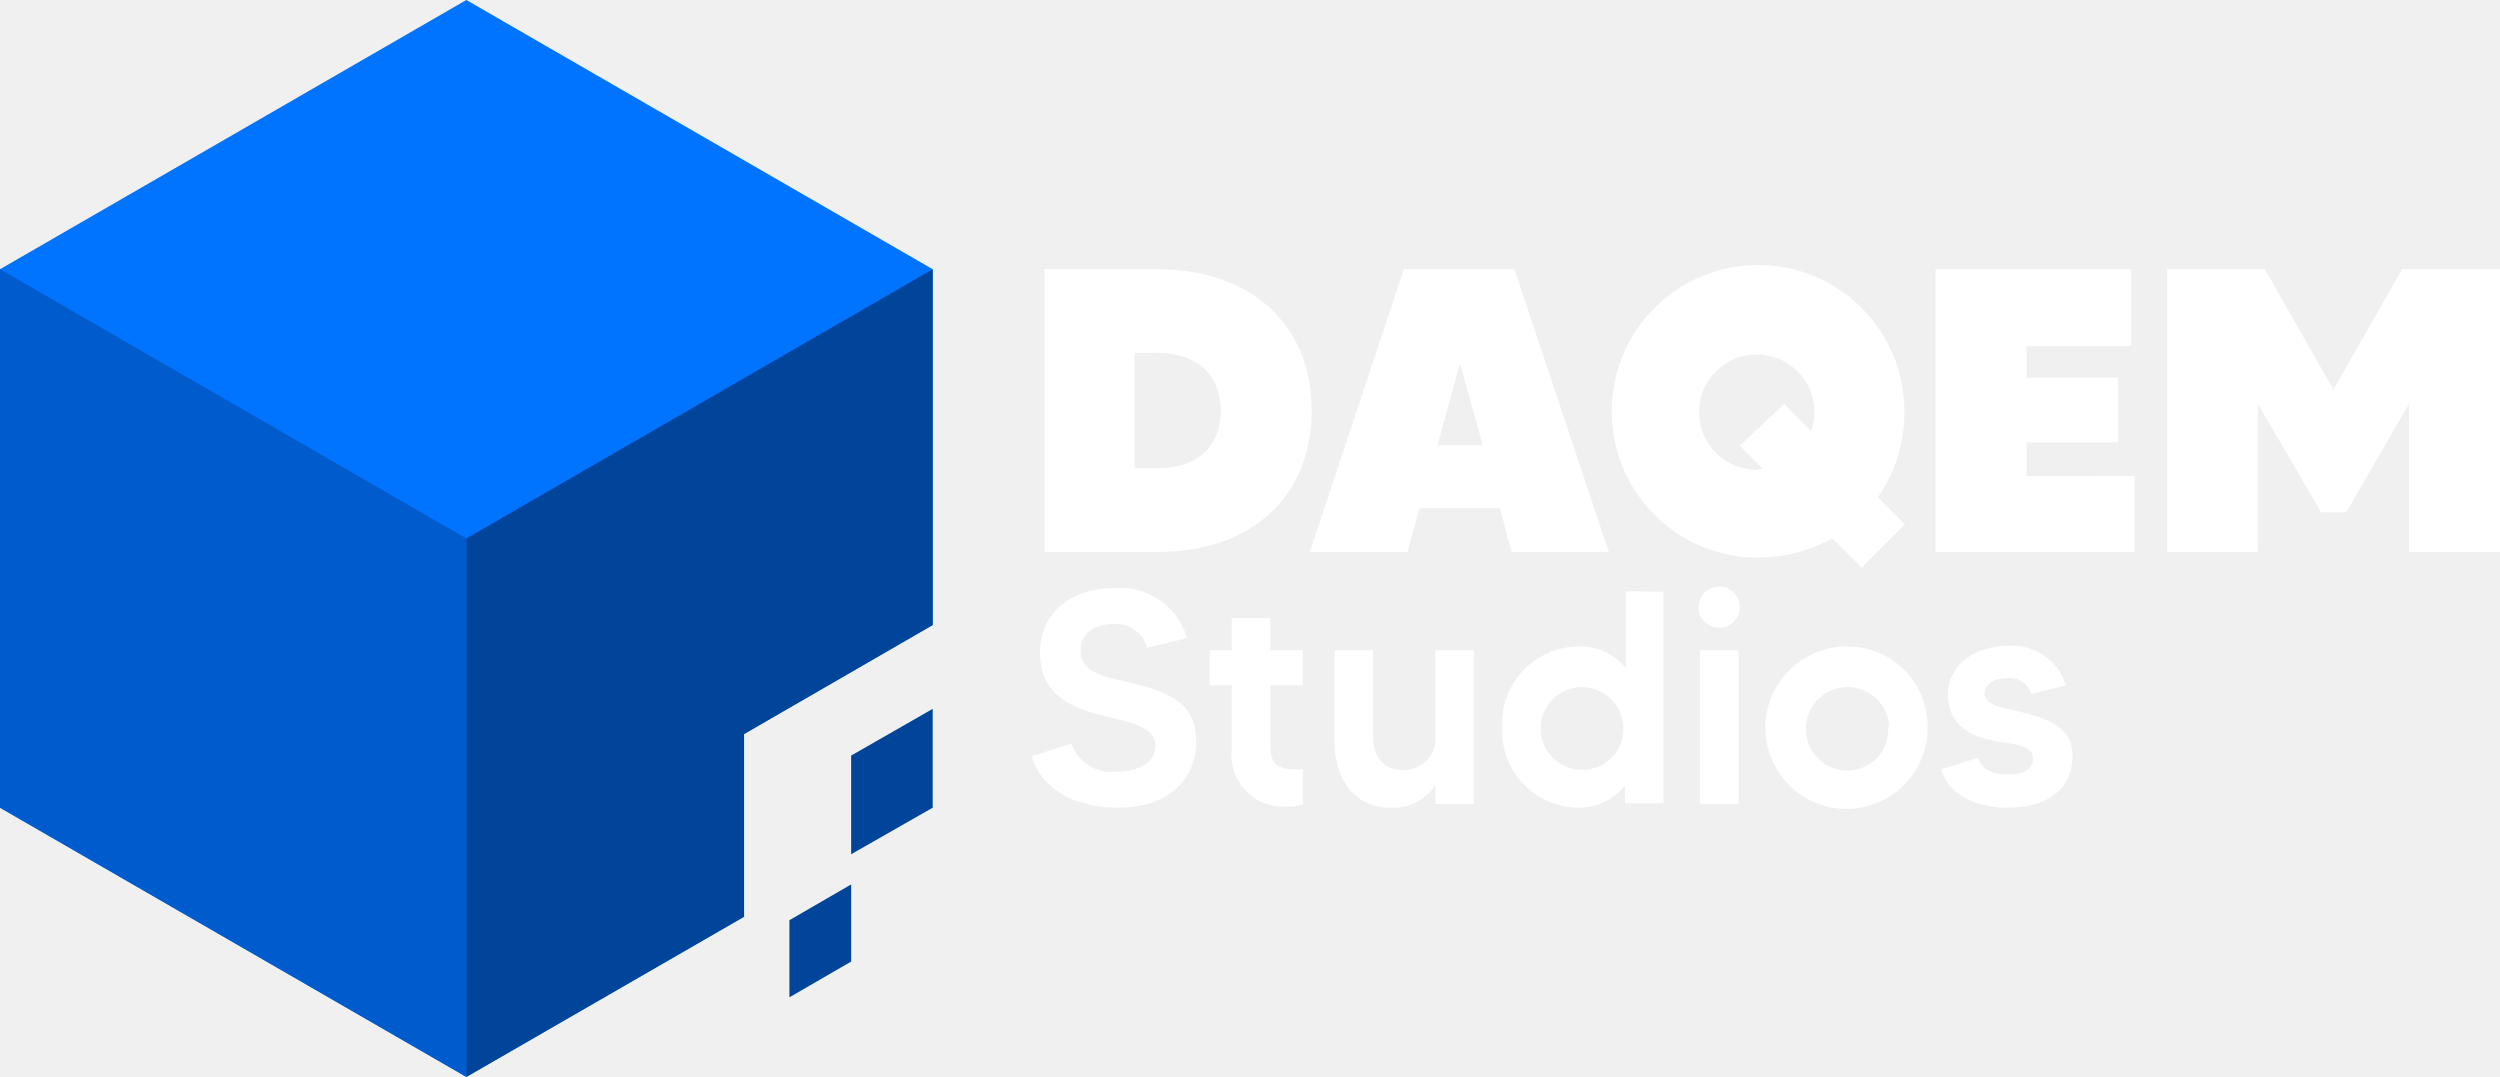
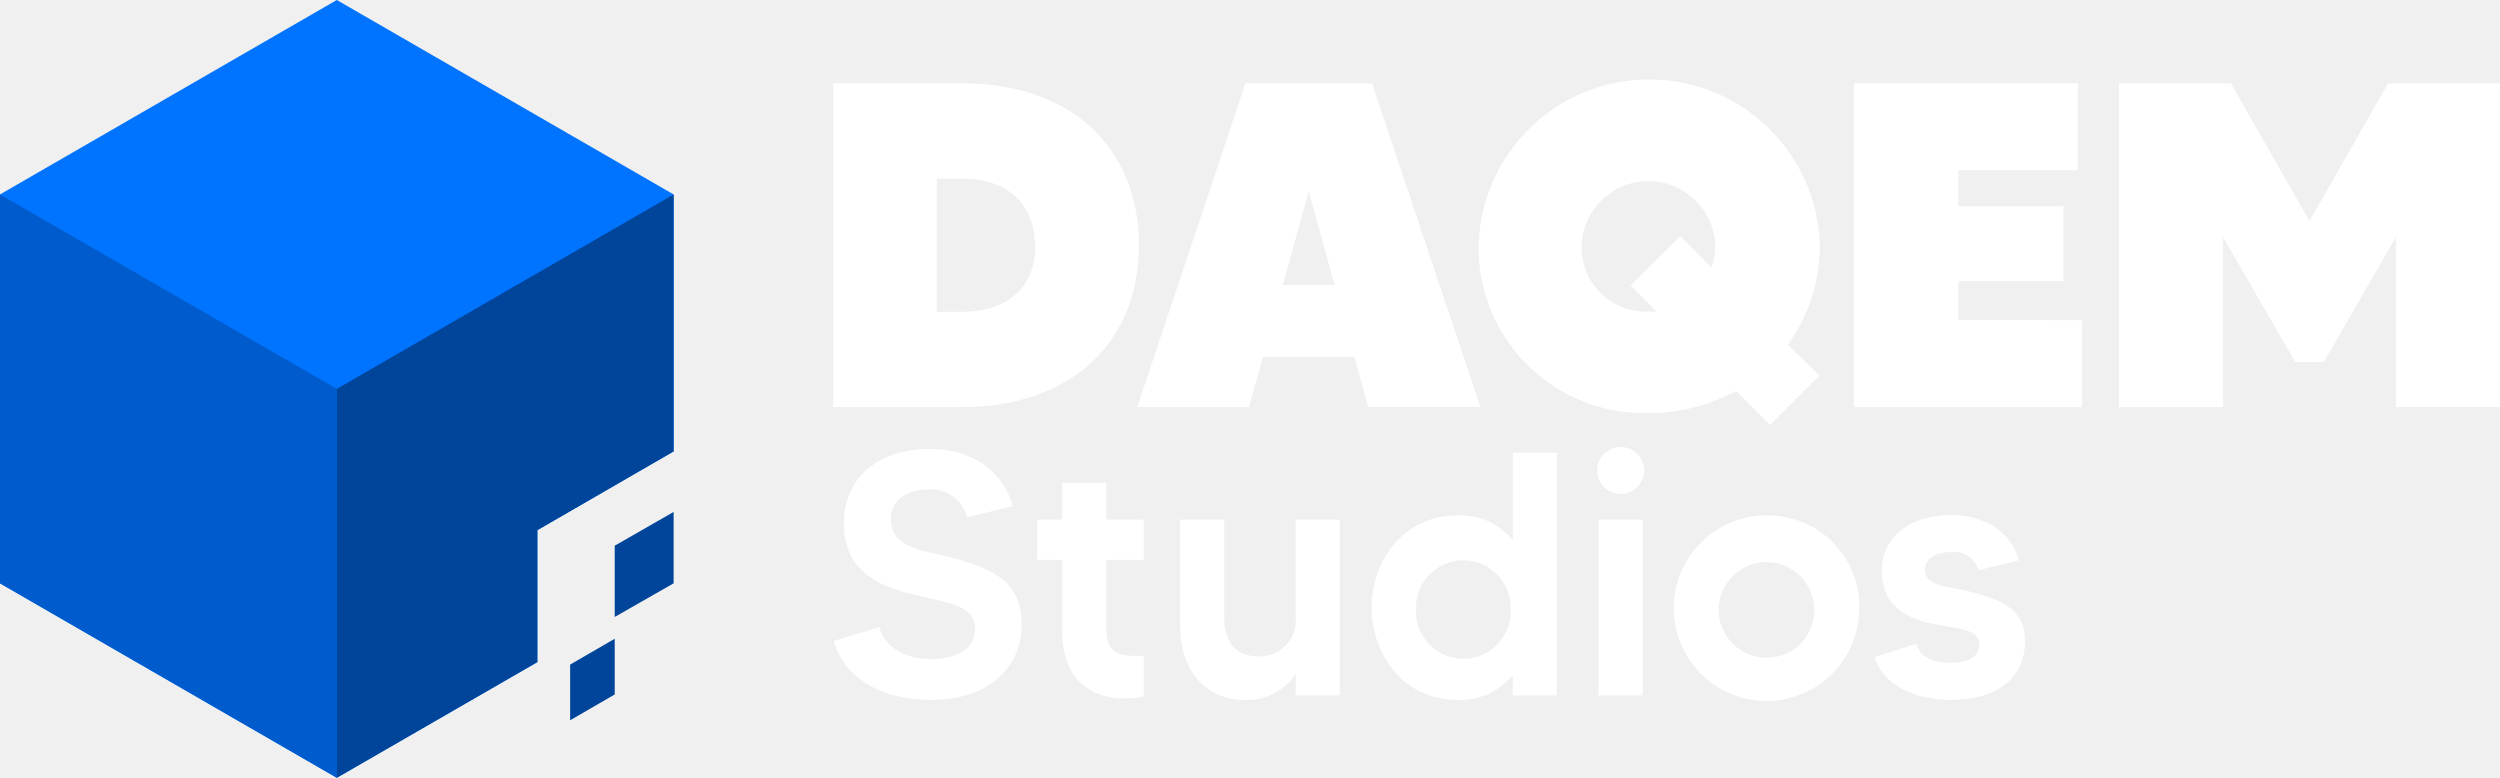
- <svg xmlns="http://www.w3.org/2000/svg" id="Layer_1" data-name="Layer 1" viewBox="0 0 130 56">
+ <svg xmlns="http://www.w3.org/2000/svg" id="Layer_1" data-name="Layer 1" viewBox="0 0 180 56">
  <defs>
    <style>.cls-1{fill:#0073ff;}.cls-2{fill:#005ccc;}.cls-3{fill:#004599;}.cls-4{fill:#fff;}</style>
  </defs>
  <polygon class="cls-1" points="48.5 14 48.5 32.5 38.69 38.17 38.69 47.67 24.25 56 0 42 0 14 24.25 0 48.5 14" />
  <polygon class="cls-2" points="0 14 0 42 24.25 56 24.25 28 0 14" />
  <polygon class="cls-3" points="24.25 56 24.25 28 48.5 14 48.5 32.5 38.69 38.17 38.69 47.67 24.25 56" />
  <polygon class="cls-3" points="44.26 39.29 48.5 36.86 48.5 42 44.26 44.42 44.26 39.29" />
  <polygon class="cls-3" points="44.26 45.99 44.26 50 41.05 51.86 41.05 47.85 44.26 45.99" />
-   <path class="cls-4" d="M68.21,21.35c0,4.47-3.13,7.35-8,7.35H54.31V14h5.86C65.08,14,68.21,16.9,68.21,21.35Zm-4.73,0c0-1.76-1.13-3-3.31-3H59v6h1.14C62.35,24.37,63.48,23.13,63.48,21.35Z" />
-   <path class="cls-4" d="M78,26.43H73.82l-.63,2.27H68.11L73,14h5.75l4.91,14.7H78.6Zm-.9-3.28-1.18-4.26-1.17,4.26Z" />
-   <path class="cls-4" d="M97.65,25.86l1.41,1.41-2.25,2.25L95.28,28a8.25,8.25,0,0,1-4,1,7.61,7.61,0,1,1,7.75-7.62A7.67,7.67,0,0,1,97.65,25.86Zm-6-1.49-1.18-1.19L92.78,21l1.4,1.43a3.09,3.09,0,0,0,.17-1,3,3,0,1,0-3,3Z" />
-   <path class="cls-4" d="M111,24.75V28.7H100.65V14h10.17V18h-5.44v1.64h4.76V23h-4.76v1.76Z" />
-   <path class="cls-4" d="M130,14V28.7h-4.73V21L122,26.64h-1.3L117.41,21V28.7h-4.72V14h5.08l3.57,6.26L124.91,14Z" />
-   <path class="cls-4" d="M62.2,38.59C62.2,40.31,61,42,58.09,42c-2.06,0-3.9-.86-4.44-2.68l2.06-.65a2.19,2.19,0,0,0,2.37,1.45c1.1,0,2-.42,2-1.37s-1.24-1.18-3-1.61c-2.22-.55-3-1.66-3-3.19,0-2.08,1.59-3.37,3.89-3.37a3.62,3.62,0,0,1,3.76,2.6l-2.08.5a1.68,1.68,0,0,0-1.79-1.23c-.92,0-1.67.47-1.67,1.36,0,1.24,1.4,1.41,2.42,1.65C61.26,36.06,62.2,36.81,62.2,38.59Z" />
-   <path class="cls-4" d="M66.05,35.63v2.92c0,.91.12,1.45,1.22,1.45a3.73,3.73,0,0,0,.48,0v1.83a2.74,2.74,0,0,1-.84.11,2.69,2.69,0,0,1-2.86-3V35.63H62.91V33.81h1.14V32.14h2v1.67h1.7v1.82Z" />
-   <path class="cls-4" d="M76.64,33.81v8h-2v-1A2.57,2.57,0,0,1,72.33,42c-2,0-2.93-1.64-2.93-3.33V33.81h2v4.44c0,1,.43,1.79,1.54,1.79a1.63,1.63,0,0,0,1.7-1.79V33.81Z" />
-   <path class="cls-4" d="M86.5,30.77v11h-2v-.93A3.05,3.05,0,0,1,82,42a4,4,0,0,1-3.89-4.19A4,4,0,0,1,82,33.62a3,3,0,0,1,2.55,1.13v-4Zm-2.09,7a2.15,2.15,0,1,0-2.14,2.26A2.11,2.11,0,0,0,84.41,37.81Z" />
-   <path class="cls-4" d="M88.33,31.57a1.07,1.07,0,1,1,1.06,1.07A1.05,1.05,0,0,1,88.33,31.57Zm.07,2.24h2v8h-2Z" />
-   <path class="cls-4" d="M100.24,37.81A4.22,4.22,0,1,1,96,33.62,4.15,4.15,0,0,1,100.24,37.81Zm-2,0A2.17,2.17,0,1,0,96,40.07,2.14,2.14,0,0,0,98.19,37.81Z" />
-   <path class="cls-4" d="M107.77,39.33c0,1.58-1.15,2.67-3.39,2.67-1.53,0-3.07-.62-3.43-2l1.92-.6c.06.33.38.87,1.54.87.84,0,1.31-.3,1.31-.83,0-.76-1.15-.73-2.1-.93-1.54-.32-2.33-1.06-2.33-2.43s1.26-2.5,3.14-2.5a2.93,2.93,0,0,1,3,2.06l-1.81.44a1.15,1.15,0,0,0-1.24-.82c-.58,0-1.18.22-1.18.82s1.07.76,1.7.9C106.9,37.44,107.77,38,107.77,39.33Z" />
+   <path class="cls-4" d="M82,17.66c0,7.09-5,11.65-12.75,11.65H60V6h9.29C77.08,6,82,10.6,82,17.66Zm-7.49,0c0-2.8-1.8-4.8-5.26-4.8h-1.8v9.59h1.8C72.75,22.45,74.55,20.49,74.55,17.66Z" />
+   <path class="cls-4" d="M97.52,25.71H90.93l-1,3.6H81.88L89.67,6h9.12l7.79,23.3H98.52Zm-1.43-5.19-1.86-6.76-1.87,6.76Z" />
+   <path class="cls-4" d="M128.72,24.82,131,27.05l-3.56,3.56L125,28.14a13,13,0,0,1-6.26,1.6,11.92,11.92,0,0,1-12.28-12.08,12.29,12.29,0,0,1,24.57,0A12.16,12.16,0,0,1,128.72,24.82Zm-9.45-2.37-1.87-1.9L121,17l2.23,2.27a5,5,0,0,0,.27-1.63,4.82,4.82,0,0,0-9.63,0,4.63,4.63,0,0,0,4.83,4.79Z" />
+   <path class="cls-4" d="M149.9,23.05v6.26H133.49V6H149.6v6.25H141v2.6h7.56v5.39H141v2.8Z" />
+   <path class="cls-4" d="M180,6v23.3h-7.49V17.06l-5.19,9h-2.07l-5.19-9V29.31h-7.49V6h8.05l5.66,9.92L171.94,6Z" />
+   <path class="cls-4" d="M73.56,45c0,2.72-2,5.39-6.52,5.39-3.27,0-6.19-1.34-7-4.24l3.27-1c.25,1,1.3,2.3,3.75,2.3,1.74,0,3.14-.67,3.14-2.17,0-1.75-2-1.87-4.74-2.55-3.52-.87-4.7-2.64-4.7-5.07,0-3.29,2.53-5.34,6.17-5.34,2.92,0,5.22,1.45,6,4.12l-3.3.8a2.68,2.68,0,0,0-2.84-2c-1.45,0-2.65.75-2.65,2.15,0,2,2.22,2.25,3.85,2.62C72.06,41,73.56,42.18,73.56,45Z" />
+   <path class="cls-4" d="M79.65,40.31v4.61c0,1.45.2,2.3,1.95,2.3a6.3,6.3,0,0,0,.75,0v2.9a4.07,4.07,0,0,1-1.32.17c-3.25,0-4.55-2.17-4.55-4.79V40.31h-1.8v-2.9h1.8V34.76h3.17v2.65h2.7v2.9Z" />
+   <path class="cls-4" d="M96.46,37.41V50.07H93.29V48.52a4.13,4.13,0,0,1-3.67,1.87c-3.2,0-4.65-2.59-4.65-5.27V37.41h3.17v7c0,1.62.68,2.85,2.45,2.85a2.59,2.59,0,0,0,2.7-2.85v-7Z" />
+   <path class="cls-4" d="M112.09,32.59V50.07h-3.17V48.6a4.87,4.87,0,0,1-4,1.79c-3.92,0-6.16-3.32-6.16-6.64s2.24-6.64,6.16-6.64a4.8,4.8,0,0,1,4,1.8V32.59Zm-3.32,11.16a3.41,3.41,0,1,0-6.82,0,3.42,3.42,0,1,0,6.82,0Z" />
+   <path class="cls-4" d="M115,33.86a1.69,1.69,0,1,1,1.67,1.7A1.67,1.67,0,0,1,115,33.86Zm.1,3.55h3.17V50.07h-3.17Z" />
+   <path class="cls-4" d="M133.87,43.75a6.68,6.68,0,1,1-6.69-6.64A6.57,6.57,0,0,1,133.87,43.75Zm-3.25,0a3.44,3.44,0,1,0-3.44,3.6A3.39,3.39,0,0,0,130.62,43.75Z" />
+   <path class="cls-4" d="M145.8,46.17c0,2.5-1.82,4.22-5.36,4.22-2.43,0-4.87-1-5.45-3.09l3-.95c.1.52.6,1.37,2.45,1.37,1.32,0,2.07-.47,2.07-1.32,0-1.2-1.82-1.15-3.32-1.48-2.45-.49-3.7-1.67-3.7-3.84,0-2.4,2-4,5-4,2.17,0,4.32,1.07,4.85,3.27l-2.88.7a1.83,1.83,0,0,0-2-1.3c-.92,0-1.87.35-1.87,1.3,0,1.12,1.7,1.2,2.7,1.42C144.43,43.18,145.8,44,145.8,46.17Z" />
</svg>
